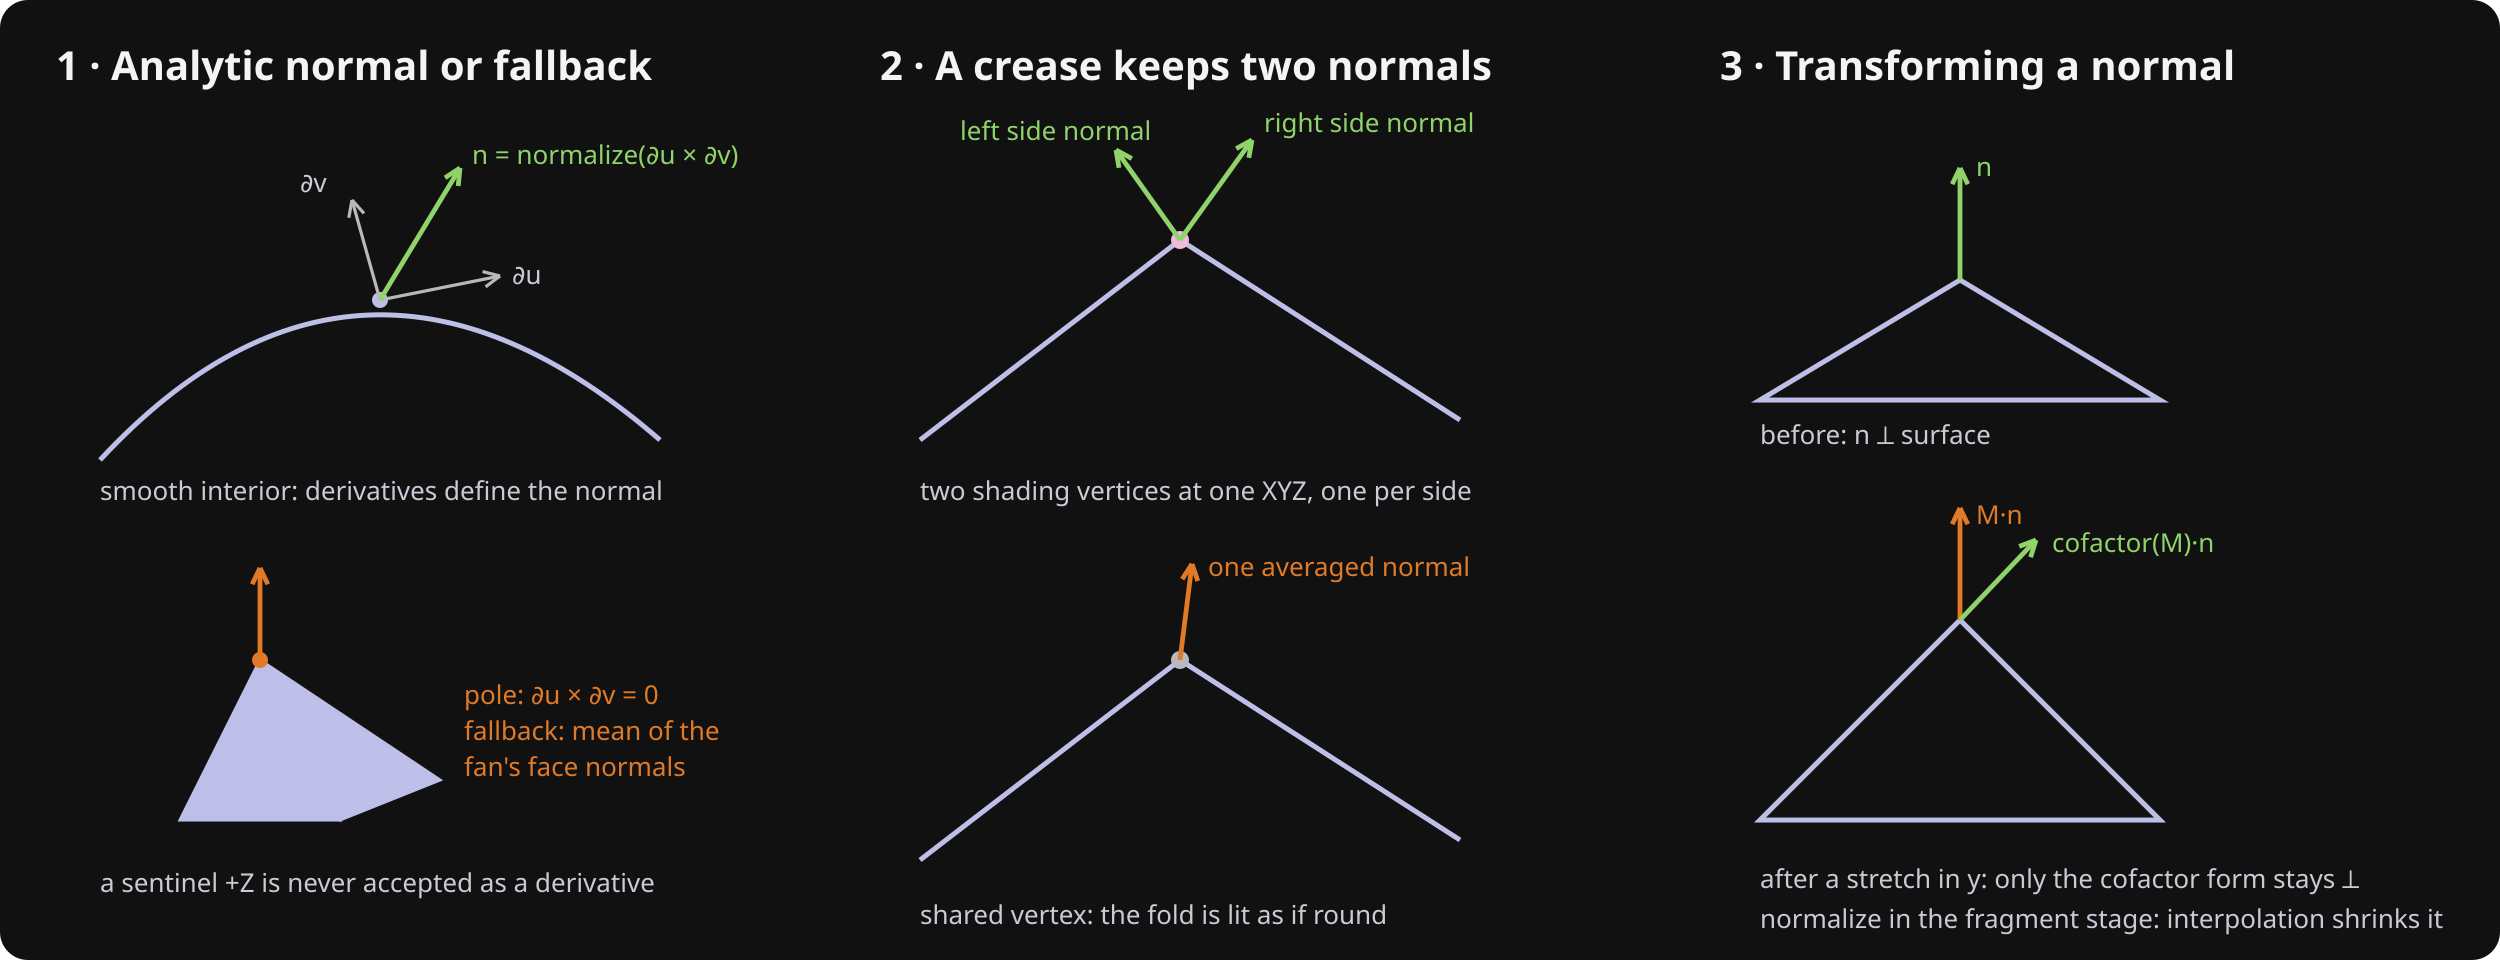
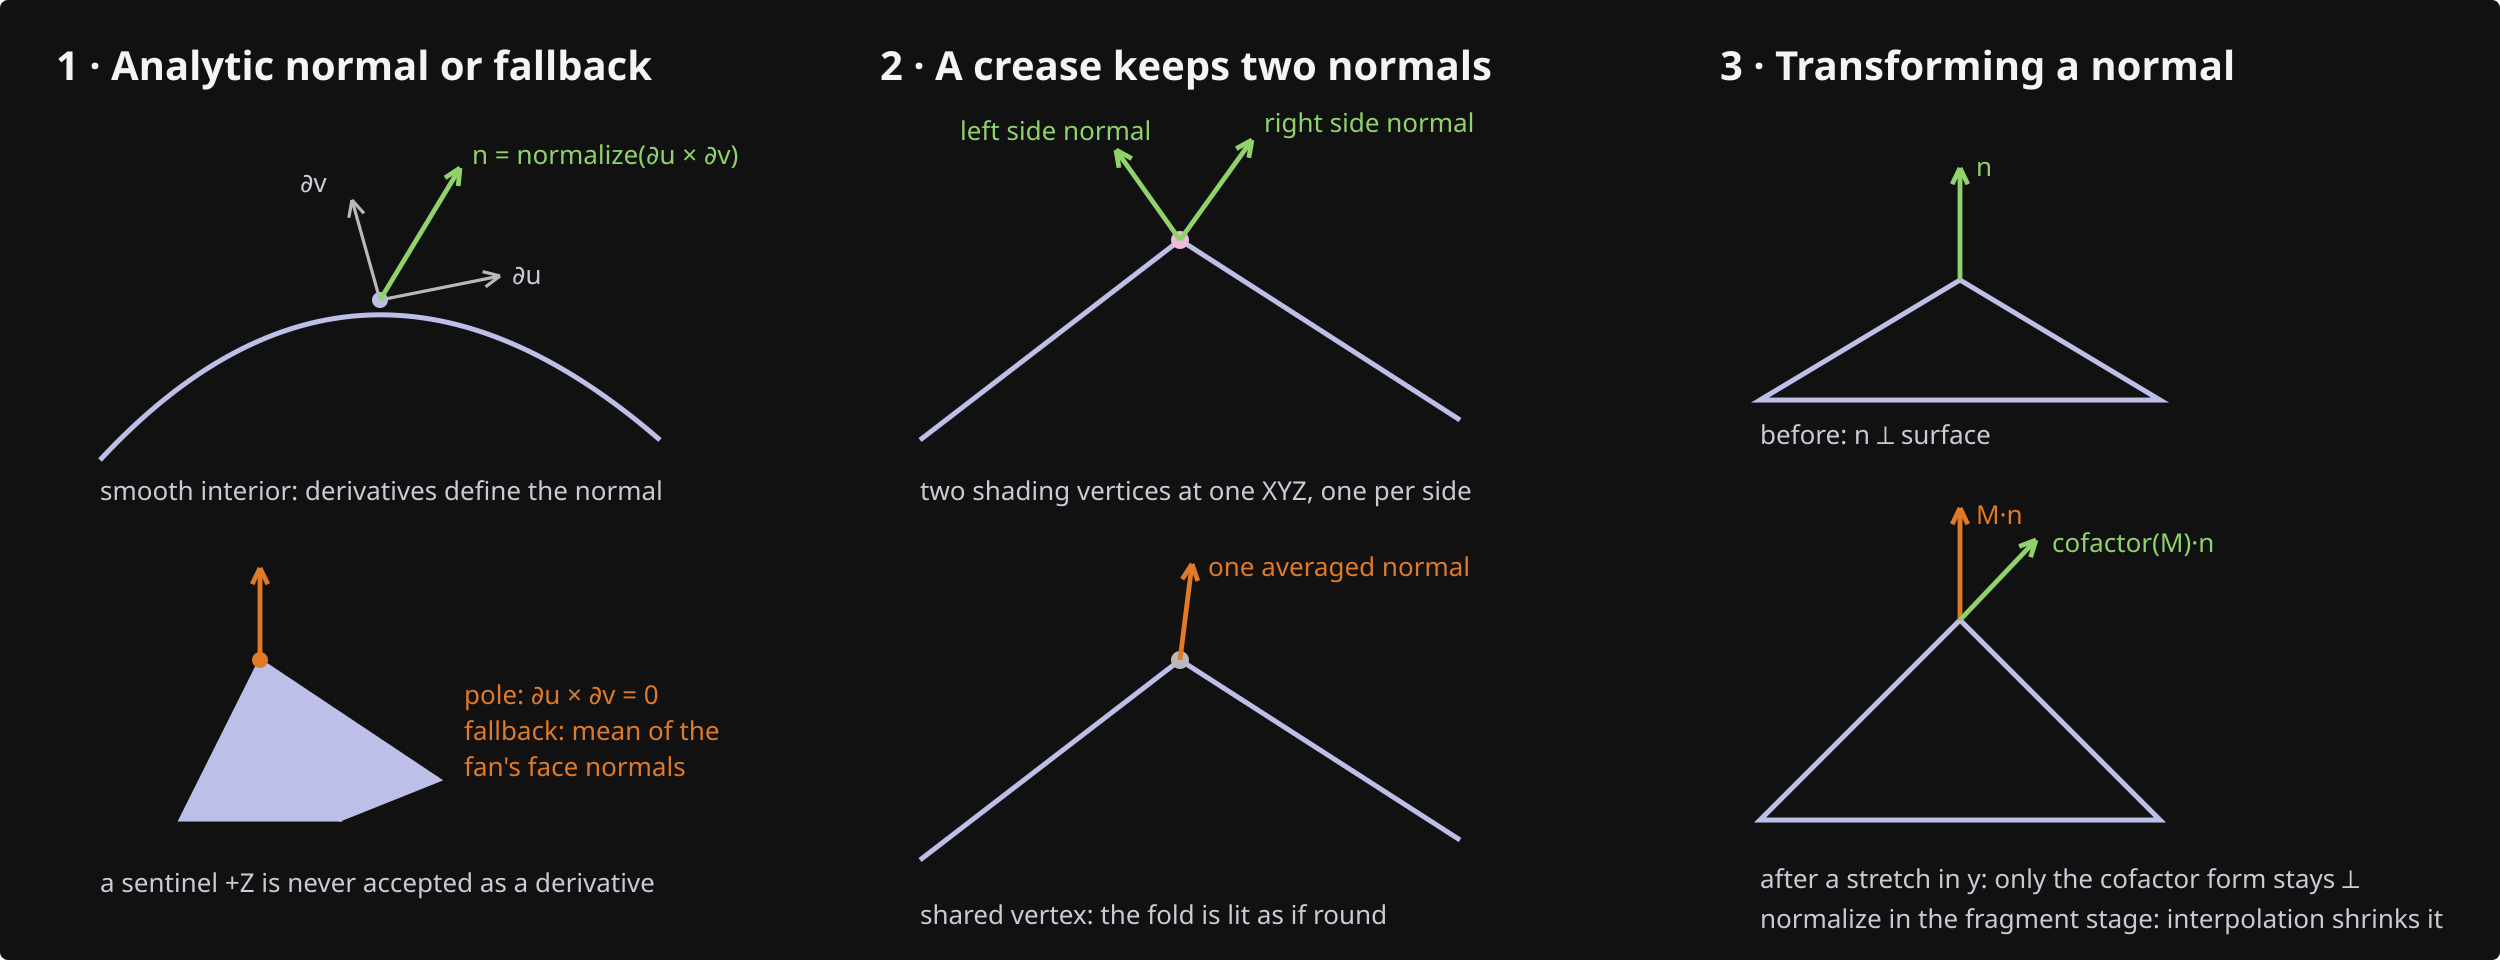
<svg xmlns="http://www.w3.org/2000/svg" viewBox="0 0 1250 480" role="img" aria-labelledby="t d">
  <defs>
    <marker id="a" markerWidth="9" markerHeight="9" refX="7" refY="3" orient="auto">
      <path d="M0,0 L7,3 L0,6" fill="#e4e4e7" />
    </marker>
  </defs>
  <style>text{font-family:system-ui,sans-serif;fill:#f4f4f6;font-size:13px}.h{font-size:20px;font-weight:700}.l{font-size:15px;font-weight:650}.s{font-size:13px;fill:#c9ccd6}.m{font-family:"DejaVu Sans Mono","Liberation Mono",monospace;font-size:12.5px;fill:#f4f4f6}.ar{fill:none;stroke:#e4e4e7;stroke-width:1.6;marker-end:url(#a)}.dash{fill:none;stroke:#e07a26;stroke-width:1.8;stroke-dasharray:7 5}</style>
-   <rect width="100%" height="100%" rx="14" fill="#111111" />
+   <rect width="100%" height="100%" rx="4" fill="#111111" />
  <text class="h" xml:space="preserve" x="28.0" y="40.0" textLength="297.8" lengthAdjust="spacingAndGlyphs">1 · Analytic normal or fallback</text>
  <path d="M50,230 Q180,90 330,220" fill="none" stroke="#bdbfe8" stroke-width="2.5" />
  <circle cx="190" cy="150" r="4" fill="#bdbfe8" />
  <line x1="190" y1="150" x2="250" y2="138" stroke="#b9b9bd" stroke-width="1.6" />
  <line x1="250" y1="138" x2="242.8" y2="143.4" stroke="#b9b9bd" stroke-width="1.6" />
  <line x1="250" y1="138" x2="241.3" y2="135.8" stroke="#b9b9bd" stroke-width="1.6" />
  <text class="s" xml:space="preserve" x="256.0" y="142.0" textLength="14.5" lengthAdjust="spacingAndGlyphs">∂u</text>
  <line x1="190" y1="150" x2="176" y2="100" stroke="#b9b9bd" stroke-width="1.6" />
  <line x1="176" y1="100" x2="182.0" y2="106.7" stroke="#b9b9bd" stroke-width="1.6" />
  <line x1="176" y1="100" x2="174.4" y2="108.9" stroke="#b9b9bd" stroke-width="1.6" />
  <text class="s" xml:space="preserve" x="150.0" y="96.0" textLength="13.0" lengthAdjust="spacingAndGlyphs">∂v</text>
  <line x1="190" y1="150" x2="230" y2="84" stroke="#8fd36a" stroke-width="2.4" />
  <line x1="230" y1="84" x2="229.1" y2="93.0" stroke="#8fd36a" stroke-width="2.4" />
  <line x1="230" y1="84" x2="222.5" y2="88.9" stroke="#8fd36a" stroke-width="2.4" />
  <text class="s" xml:space="preserve" x="236.0" y="82.0" style="fill:#8fd36a" textLength="132.5" lengthAdjust="spacingAndGlyphs">n = normalize(∂u × ∂v)</text>
  <text class="s" xml:space="preserve" x="50.0" y="250.0" textLength="281.2" lengthAdjust="spacingAndGlyphs">smooth interior: derivatives define the normal</text>
  <polygon points="90,410 130,330 170,410" fill="#bdbfe8" stroke="#bdbfe8" stroke-width="1.5" />
  <polygon points="130,330 170,410 220,390" fill="#bdbfe8" stroke="#bdbfe8" stroke-width="1.5" />
  <circle cx="130" cy="330" r="4" fill="#e07a26" />
  <line x1="130" y1="330" x2="130" y2="284" stroke="#e07a26" stroke-width="2.4" />
  <line x1="130" y1="284" x2="133.9" y2="292.1" stroke="#e07a26" stroke-width="2.4" />
  <line x1="130" y1="284" x2="126.1" y2="292.1" stroke="#e07a26" stroke-width="2.4" />
  <text class="s" xml:space="preserve" x="232.0" y="352.0" style="fill:#e07a26" textLength="96.6" lengthAdjust="spacingAndGlyphs">pole: ∂u × ∂v = 0</text>
  <text class="s" xml:space="preserve" x="232.0" y="370.0" style="fill:#e07a26" textLength="127.7" lengthAdjust="spacingAndGlyphs">fallback: mean of the</text>
  <text class="s" xml:space="preserve" x="232.0" y="388.0" style="fill:#e07a26" textLength="110.7" lengthAdjust="spacingAndGlyphs">fan's face normals</text>
  <text class="s" xml:space="preserve" x="50.0" y="446.0" textLength="277.2" lengthAdjust="spacingAndGlyphs">a sentinel +Z is never accepted as a derivative</text>
  <text class="h" xml:space="preserve" x="440.0" y="40.0" textLength="305.7" lengthAdjust="spacingAndGlyphs">2 · A crease keeps two normals</text>
  <path d="M460,220 L590,120 L730,210" fill="none" stroke="#bdbfe8" stroke-width="2.5" />
  <circle cx="590" cy="120" r="4.5" fill="#f0bcdb" />
  <line x1="590" y1="120" x2="558" y2="75" stroke="#8fd36a" stroke-width="2.4" />
  <line x1="558" y1="75" x2="565.9" y2="79.3" stroke="#8fd36a" stroke-width="2.4" />
  <line x1="558" y1="75" x2="559.5" y2="83.9" stroke="#8fd36a" stroke-width="2.4" />
  <text class="s" xml:space="preserve" x="480.0" y="70.0" style="fill:#8fd36a" textLength="95.5" lengthAdjust="spacingAndGlyphs">left side normal</text>
  <line x1="590" y1="120" x2="626" y2="70" stroke="#8fd36a" stroke-width="2.4" />
  <line x1="626" y1="70" x2="624.4" y2="78.9" stroke="#8fd36a" stroke-width="2.4" />
  <line x1="626" y1="70" x2="618.1" y2="74.3" stroke="#8fd36a" stroke-width="2.4" />
  <text class="s" xml:space="preserve" x="632.0" y="66.0" style="fill:#8fd36a" textLength="105.1" lengthAdjust="spacingAndGlyphs">right side normal</text>
  <text class="s" xml:space="preserve" x="460.0" y="250.0" textLength="275.6" lengthAdjust="spacingAndGlyphs">two shading vertices at one XYZ, one per side</text>
  <path d="M460,430 L590,330 L730,420" fill="none" stroke="#bdbfe8" stroke-width="2.5" />
  <circle cx="590" cy="330" r="4.5" fill="#b9b9bd" />
  <line x1="590" y1="330" x2="596" y2="282" stroke="#e07a26" stroke-width="2.4" />
  <line x1="596" y1="282" x2="598.9" y2="290.5" stroke="#e07a26" stroke-width="2.4" />
  <line x1="596" y1="282" x2="591.1" y2="289.6" stroke="#e07a26" stroke-width="2.4" />
  <text class="s" xml:space="preserve" x="604.0" y="288.0" style="fill:#e07a26" textLength="130.9" lengthAdjust="spacingAndGlyphs">one averaged normal</text>
  <text class="s" xml:space="preserve" x="460.0" y="462.0" textLength="233.4" lengthAdjust="spacingAndGlyphs">shared vertex: the fold is lit as if round</text>
  <text class="h" xml:space="preserve" x="860.0" y="40.0" textLength="257.4" lengthAdjust="spacingAndGlyphs">3 · Transforming a normal</text>
  <polygon points="880,200 980,140 1080,200" fill="none" stroke="#bdbfe8" stroke-width="2.5" />
  <line x1="980" y1="140" x2="980" y2="84" stroke="#8fd36a" stroke-width="2.4" />
  <line x1="980" y1="84" x2="983.9" y2="92.1" stroke="#8fd36a" stroke-width="2.4" />
  <line x1="980" y1="84" x2="976.1" y2="92.1" stroke="#8fd36a" stroke-width="2.4" />
  <text class="s" xml:space="preserve" x="988.0" y="88.0" style="fill:#8fd36a" textLength="8.0" lengthAdjust="spacingAndGlyphs">n</text>
  <text class="s" xml:space="preserve" x="880.0" y="222.0" textLength="116.5" lengthAdjust="spacingAndGlyphs">before: n ⟂ surface</text>
  <polygon points="880,410 980,310 1080,410" fill="none" stroke="#bdbfe8" stroke-width="2.5" />
  <line x1="980" y1="310" x2="980" y2="254" stroke="#e07a26" stroke-width="2.4" />
  <line x1="980" y1="254" x2="983.9" y2="262.1" stroke="#e07a26" stroke-width="2.4" />
  <line x1="980" y1="254" x2="976.1" y2="262.1" stroke="#e07a26" stroke-width="2.4" />
  <text class="s" xml:space="preserve" x="988.0" y="262.0" style="fill:#e07a26" textLength="23.3" lengthAdjust="spacingAndGlyphs">M·n</text>
  <line x1="980" y1="310" x2="1018" y2="270" stroke="#8fd36a" stroke-width="2.4" />
  <line x1="1018" y1="270" x2="1015.3" y2="278.6" stroke="#8fd36a" stroke-width="2.4" />
  <line x1="1018" y1="270" x2="1009.6" y2="273.2" stroke="#8fd36a" stroke-width="2.4" />
  <text class="s" xml:space="preserve" x="1026.0" y="276.0" style="fill:#8fd36a" textLength="81.1" lengthAdjust="spacingAndGlyphs">cofactor(M)·n</text>
  <text class="s" xml:space="preserve" x="880.0" y="444.0" textLength="300.6" lengthAdjust="spacingAndGlyphs">after a stretch in y: only the cofactor form stays ⟂</text>
  <text class="s" xml:space="preserve" x="880.0" y="464.0" textLength="341.2" lengthAdjust="spacingAndGlyphs">normalize in the fragment stage: interpolation shrinks it</text>
</svg>
